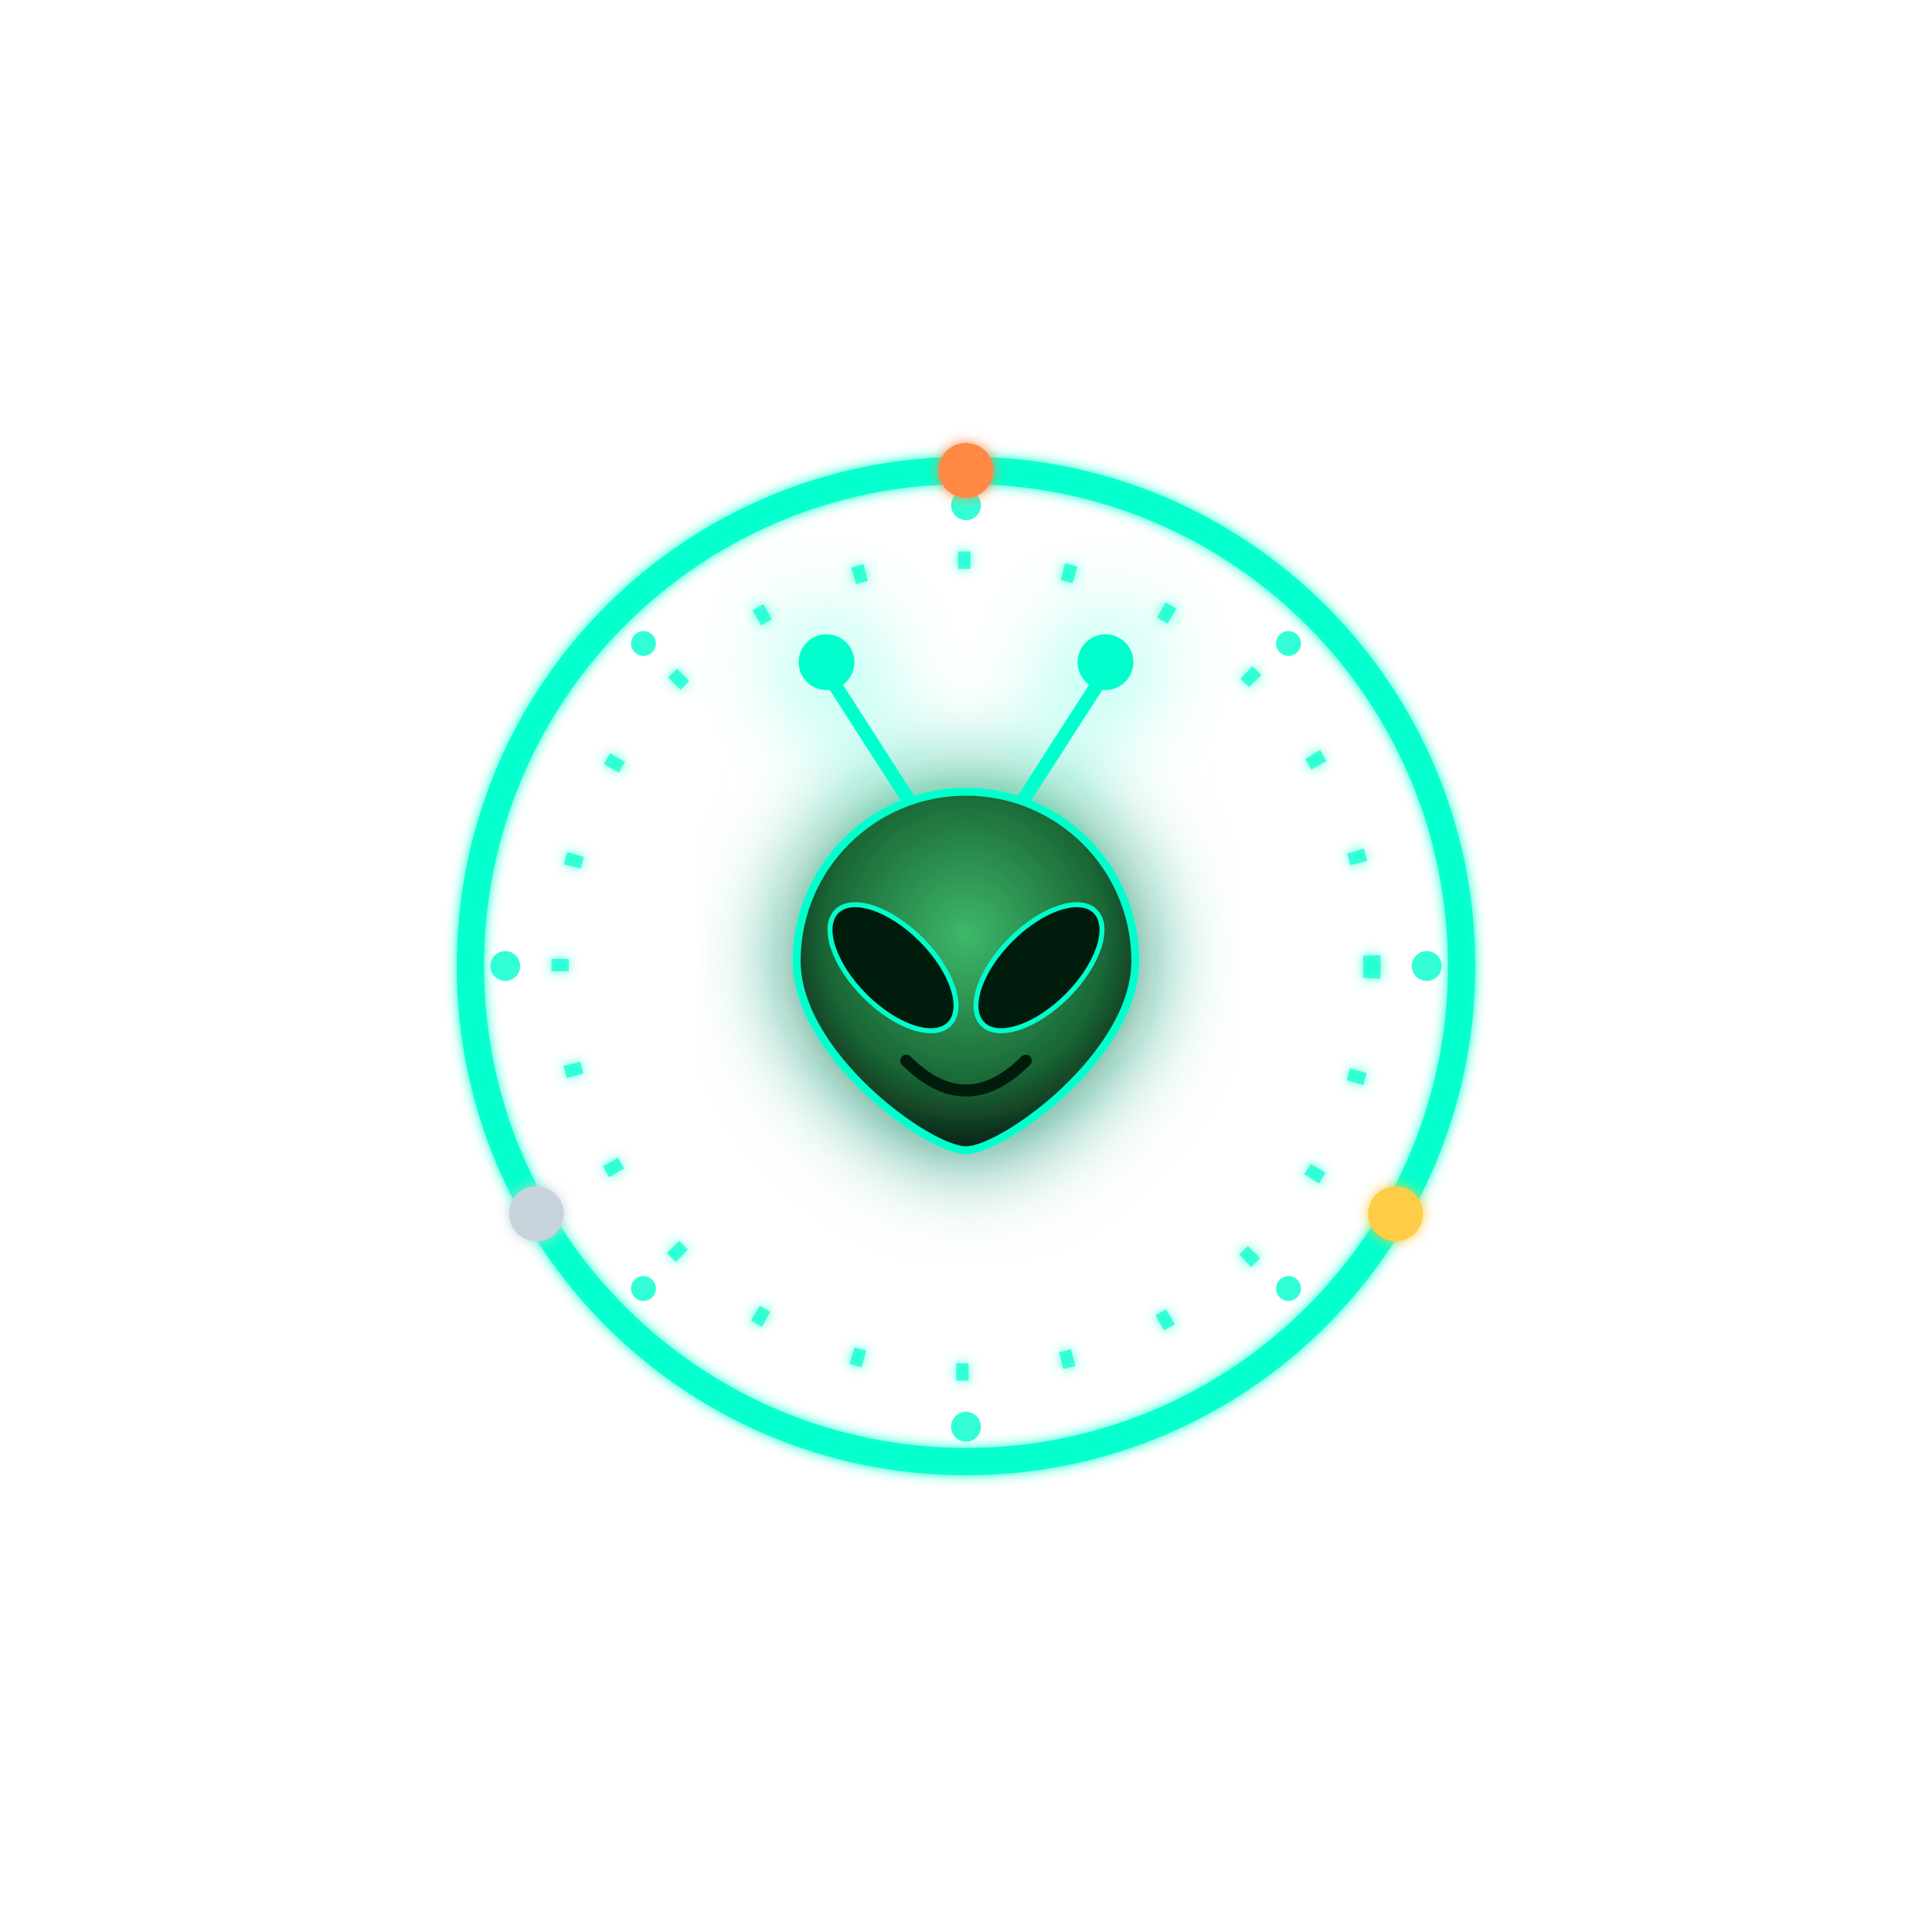
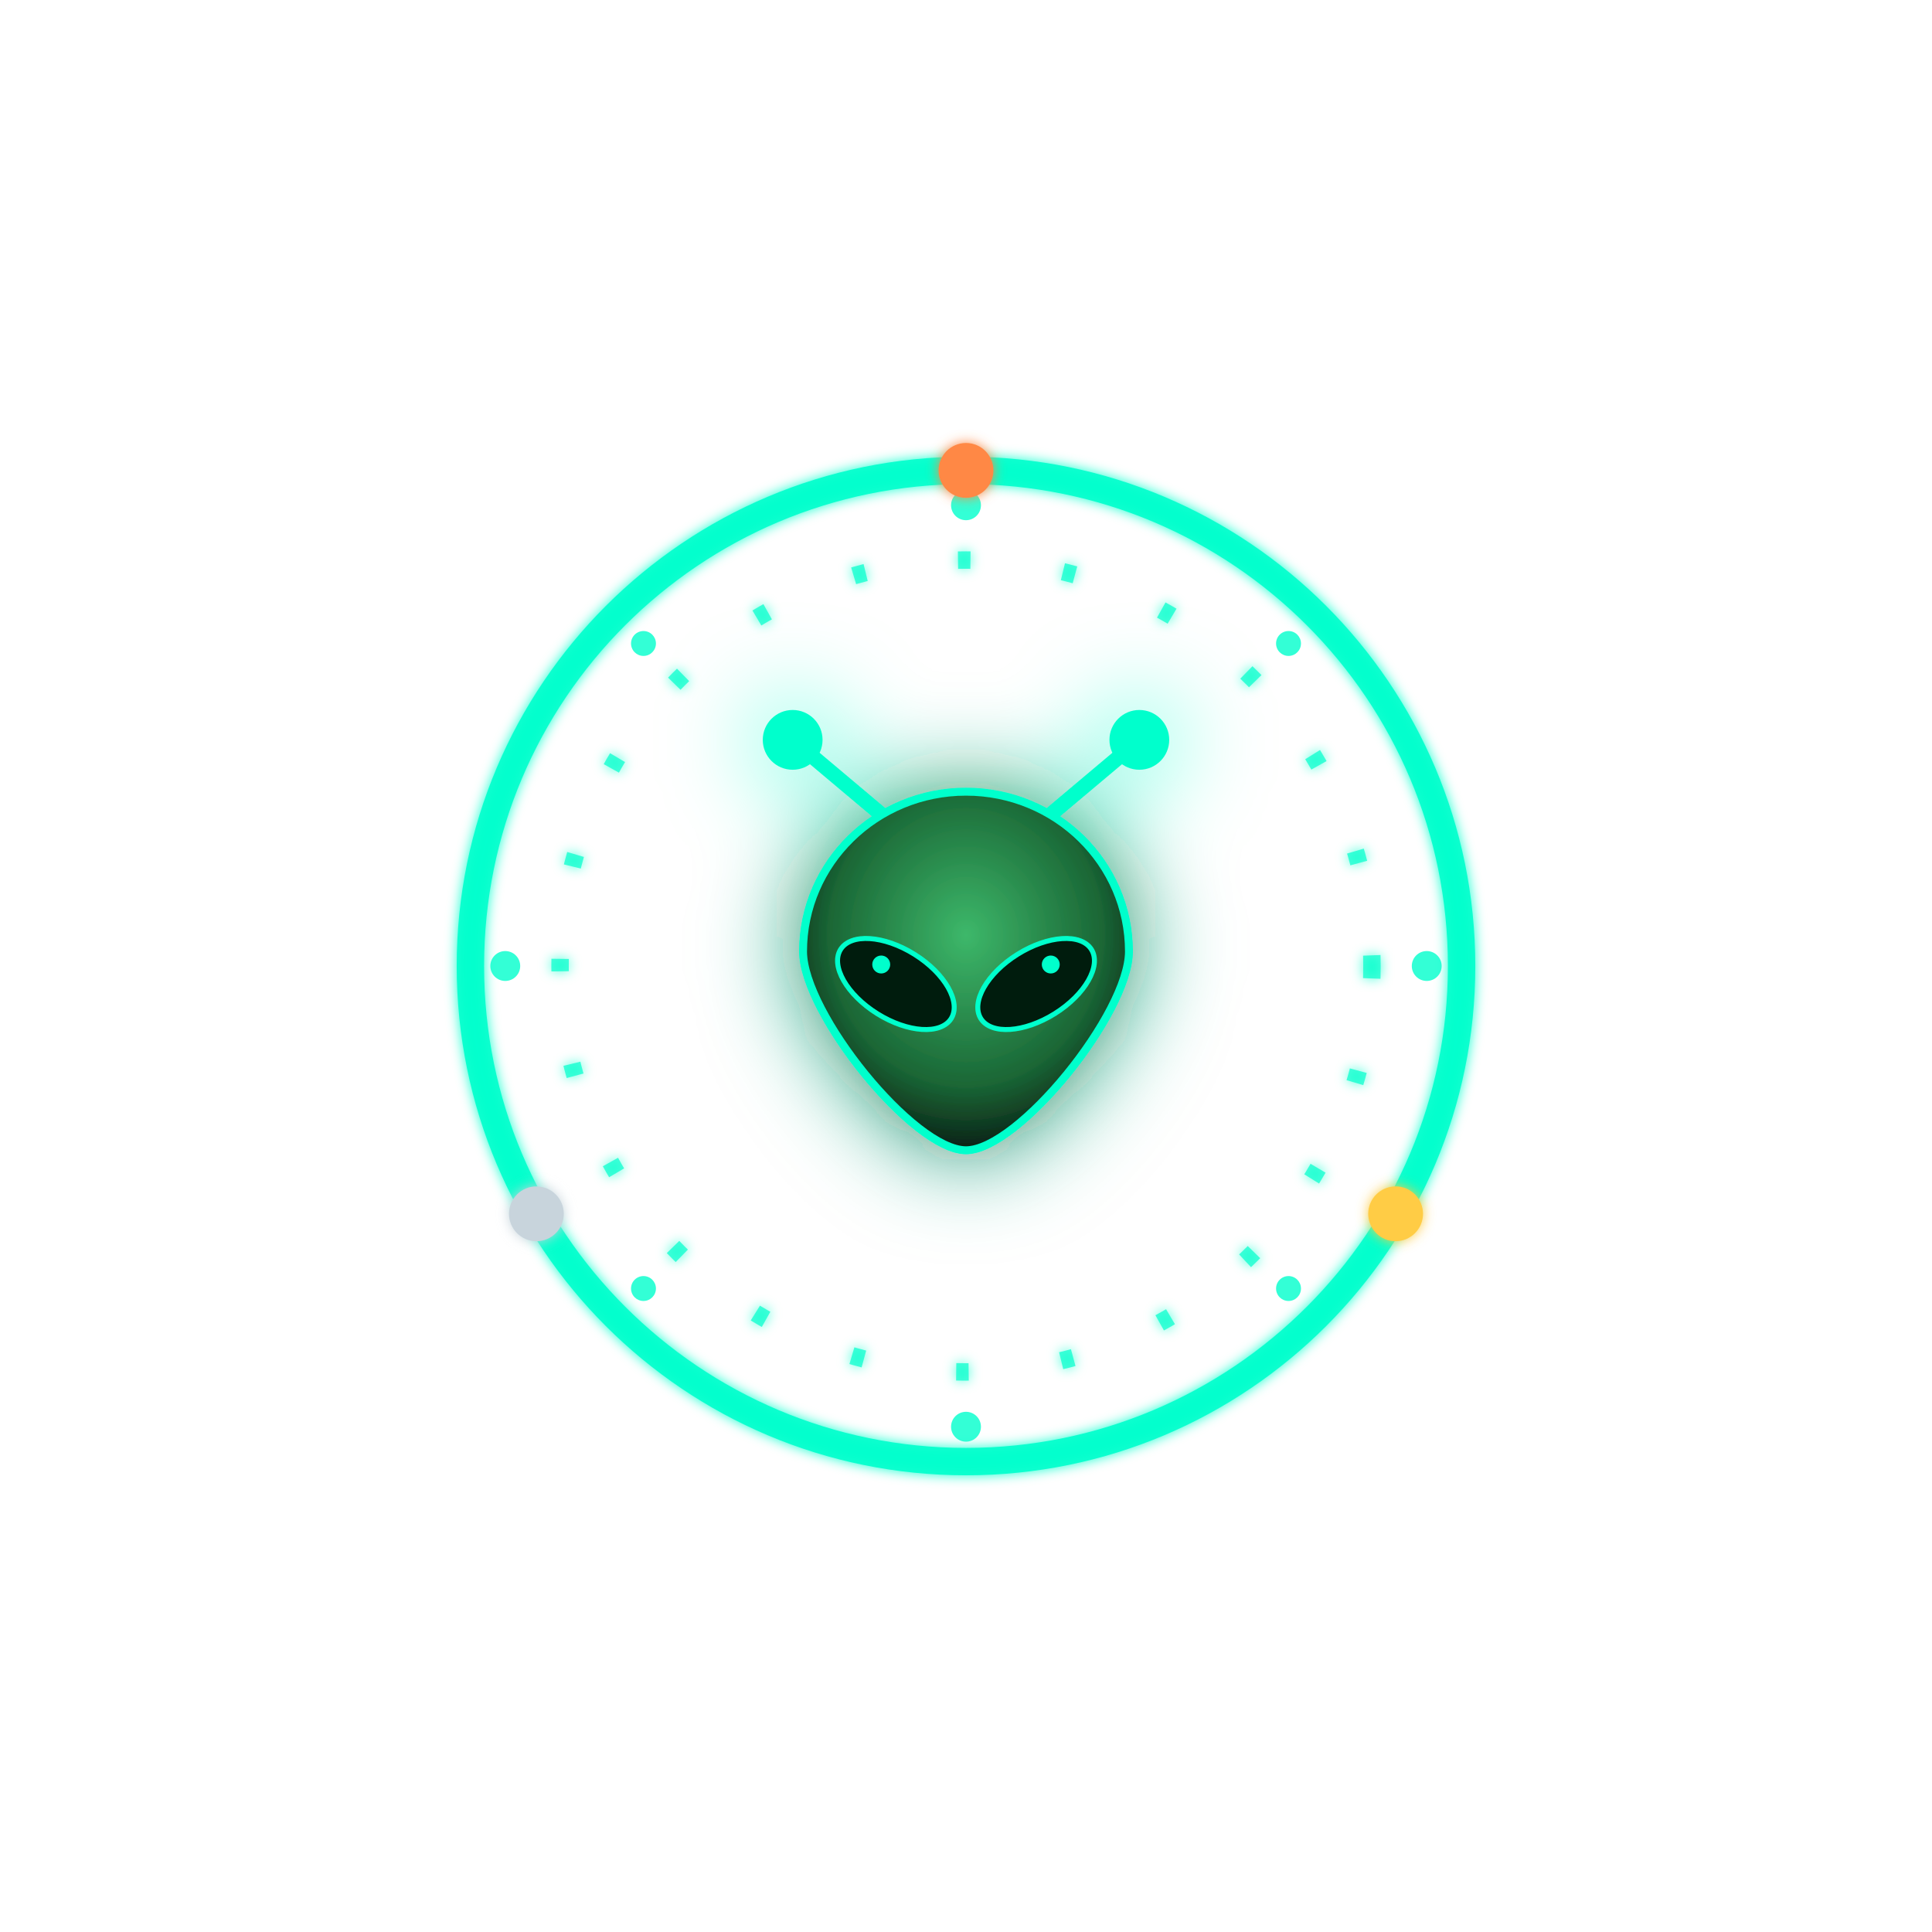
<svg xmlns="http://www.w3.org/2000/svg" viewBox="0 0 1024 1024">
  <defs>
    <radialGradient id="head" cx="50%" cy="40%" r="60%">
      <stop offset="0%" stop-color="#3db86a" />
      <stop offset="70%" stop-color="#1a6635" />
      <stop offset="100%" stop-color="#0a2016" />
    </radialGradient>
    <filter id="glow" x="-30%" y="-30%" width="160%" height="160%">
      <feGaussianBlur stdDeviation="5" result="b" />
      <feMerge>
        <feMergeNode in="b" />
        <feMergeNode in="SourceGraphic" />
      </feMerge>
    </filter>
  </defs>
  <g transform="translate(512,512) scale(0.66) translate(-512,-512)">
    <g filter="url(#glow)">
      <circle cx="512" cy="512" r="398" fill="none" stroke="#00ffcc" stroke-width="22" opacity="0.9" />
      <circle cx="512" cy="512" r="326" fill="none" stroke="#00ffcc" stroke-width="14" stroke-dasharray="10 75" opacity="0.7" />
    </g>
    <g fill="#00ffcc" opacity="0.8">
      <circle cx="512" cy="142" r="12" />
      <circle cx="512" cy="882" r="12" />
      <circle cx="142" cy="512" r="12" />
      <circle cx="882" cy="512" r="12" />
      <circle cx="253" cy="253" r="10" />
      <circle cx="771" cy="253" r="10" />
      <circle cx="253" cy="771" r="10" />
      <circle cx="771" cy="771" r="10" />
    </g>
    <g transform="translate(368,372) scale(8)" filter="url(#glow)">
-       <line x1="13" y1="2" x2="4" y2="-12" stroke="#00ffcc" stroke-width="1.4" stroke-linecap="round" />
-       <circle cx="4" cy="-13" r="2.8" fill="#00ffcc" />
-       <line x1="23" y1="2" x2="32" y2="-12" stroke="#00ffcc" stroke-width="1.4" stroke-linecap="round" />
-       <circle cx="32" cy="-13" r="2.8" fill="#00ffcc" />
-       <path fill="url(#head)" stroke="#00ffcc" stroke-width="0.8" d="M35 17c0 9.389-13.223 19-17 19-3.778 0-17-9.611-17-19S8.611 0 18 0s17 7.611 17 17z" />
-       <path fill="#001a0e" stroke="#00ffcc" stroke-width="0.5" d="M13.503 14.845c3.124 3.124 4.39 6.923 2.828 8.485-1.562 1.562-5.361.297-8.485-2.828-3.125-3.124-4.391-6.923-2.828-8.485s5.361-.296 8.485 2.828zm8.994 0c-3.124 3.124-4.39 6.923-2.828 8.485 1.562 1.562 5.361.297 8.485-2.828 3.125-3.125 4.391-6.923 2.828-8.485-1.562-1.562-5.361-.297-8.485 2.828z" />
-       <path fill="none" stroke="#001a0e" stroke-width="1.2" stroke-linecap="round" d="M12 27 Q18 33 24 27" />
+       <line x1="10.32" y1="2.98" x2="0.6" y2="-5.2" stroke="#00ffcc" stroke-width="1.5" stroke-linecap="round" />
+       <circle cx="0.6" cy="-5.2" r="3" fill="#00ffcc" />
+       <line x1="25.68" y1="2.98" x2="35.4" y2="-5.2" stroke="#00ffcc" stroke-width="1.5" stroke-linecap="round" />
+       <circle cx="35.4" cy="-5.2" r="3" fill="#00ffcc" />
+       <path fill="url(#head)" stroke="#00ffcc" stroke-width="0.8" d="M1.64 16.04A16.36 16.04 0 0 1 34.36 16.04C34.36 22.24 23.25 36 18 36C12.75 36 1.64 22.24 1.64 16.04Z" />
+       <path fill="#001a0e" stroke="#00ffcc" stroke-width="0.5" d="M5.41 15.84A6.55 3.52 32 0 0 9.1 22.29A6.55 3.52 32 0 0 16.51 22.78A6.55 3.52 32 0 0 12.83 16.33A6.55 3.52 32 0 0 5.41 15.84ZM19.49 22.78A6.55 3.52 -32 0 0 26.9 22.29A6.55 3.52 -32 0 0 30.59 15.84A6.55 3.52 -32 0 0 23.17 16.33A6.55 3.52 -32 0 0 19.49 22.78Z" />
+       <circle cx="9.49" cy="17.35" r="0.9" fill="#00ffcc" />
+       <circle cx="26.51" cy="17.35" r="0.9" fill="#00ffcc" />
    </g>
    <circle cx="512" cy="114" r="22" fill="#ff8844" filter="url(#glow)" />
    <circle cx="857" cy="711" r="22" fill="#ffcc44" filter="url(#glow)" />
    <circle cx="167" cy="711" r="22" fill="#c8d4dc" filter="url(#glow)" />
  </g>
</svg>
